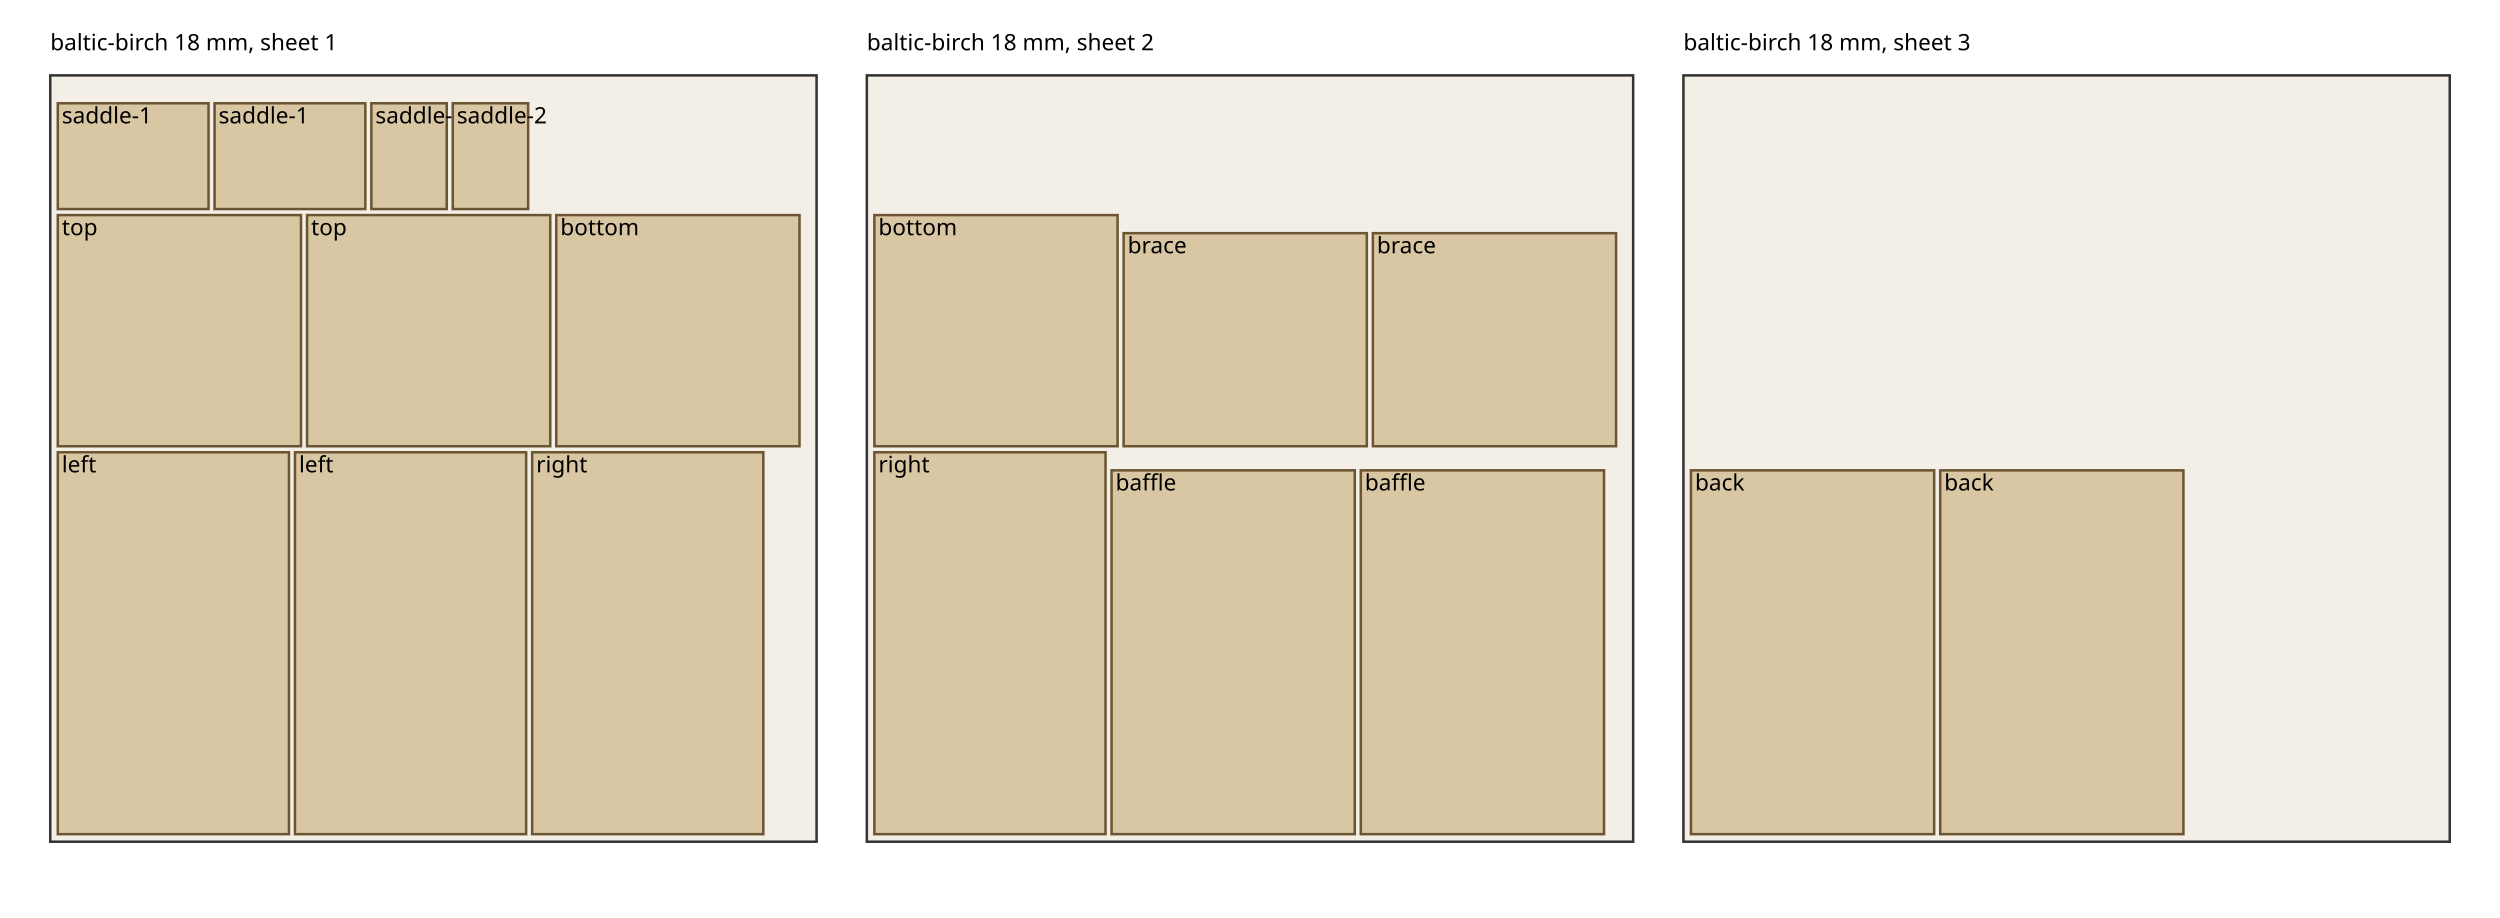
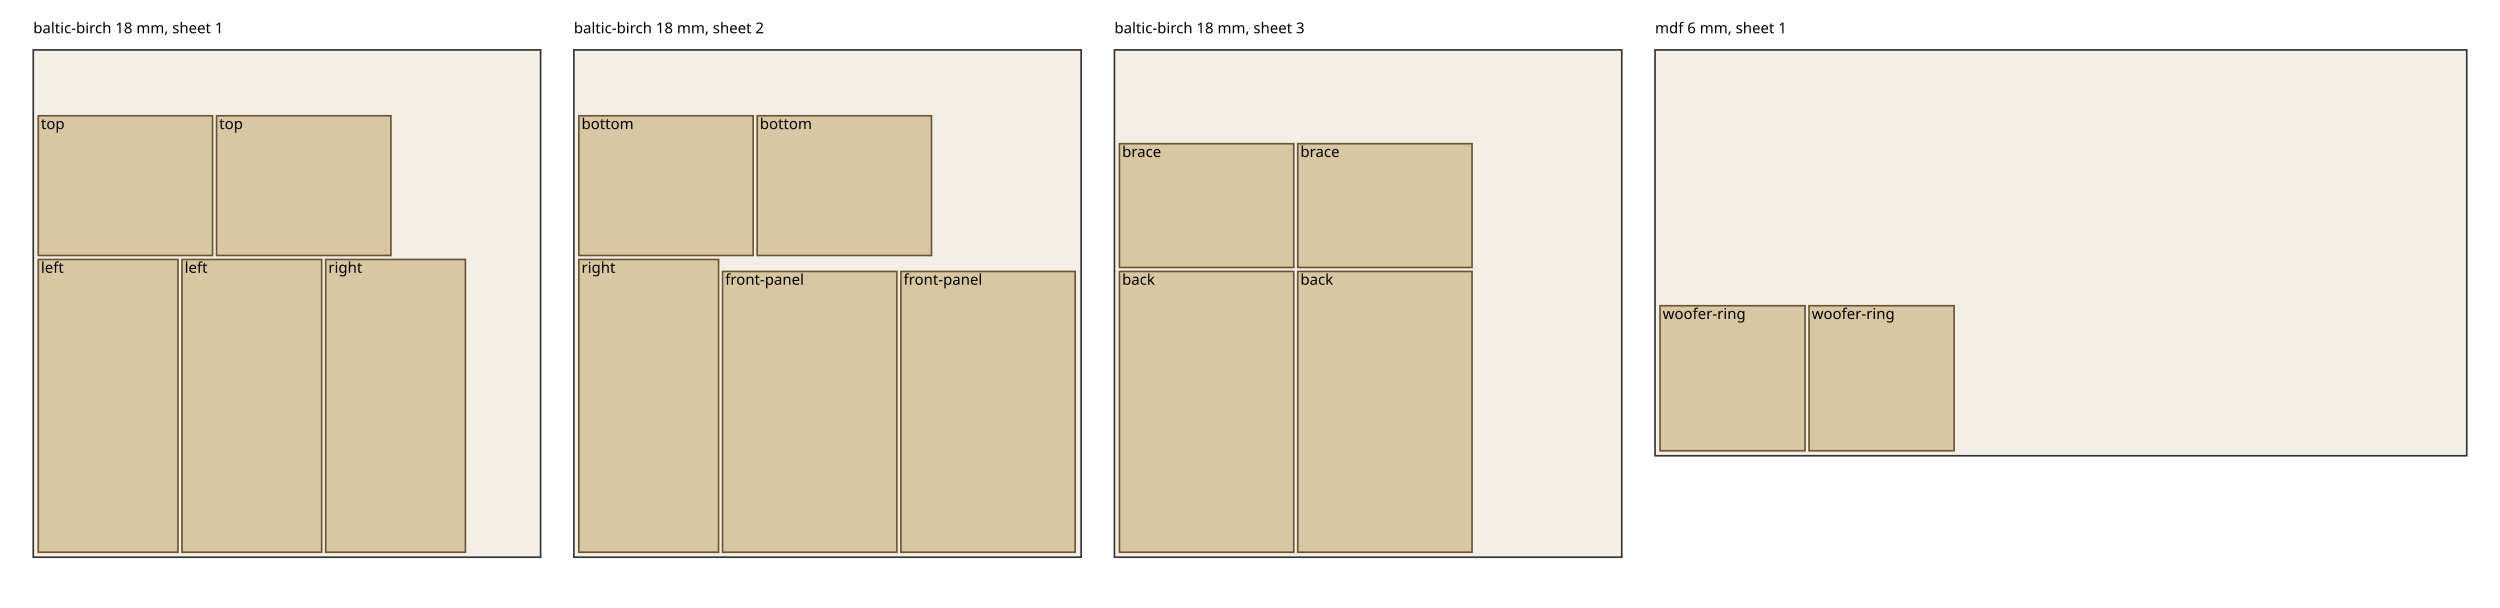
- <svg xmlns="http://www.w3.org/2000/svg" width="995" height="365" font-family="sans-serif" font-size="9">
+ <svg xmlns="http://www.w3.org/2000/svg" width="1503" height="365" font-family="sans-serif" font-size="9">
  <rect x="20.0" y="30" width="305.0" height="305.0" fill="#f4efe6" stroke="#333" />
  <text x="20.0" y="20">baltic-birch 18 mm, sheet 1</text>
-   <rect x="23.0" y="180.0" width="92.0" height="152.0" fill="#d9c7a3" stroke="#6b5532" />
-   <text x="24.6" y="188.0">left</text>
-   <rect x="117.4" y="180.0" width="92.0" height="152.0" fill="#d9c7a3" stroke="#6b5532" />
-   <text x="119.0" y="188.0">left</text>
-   <rect x="211.8" y="180.0" width="92.0" height="152.0" fill="#d9c7a3" stroke="#6b5532" />
-   <text x="213.4" y="188.0">right</text>
-   <rect x="23.0" y="85.6" width="96.8" height="92.0" fill="#d9c7a3" stroke="#6b5532" />
-   <text x="24.6" y="93.6">top</text>
-   <rect x="122.2" y="85.6" width="96.8" height="92.0" fill="#d9c7a3" stroke="#6b5532" />
-   <text x="123.8" y="93.6">top</text>
-   <rect x="221.4" y="85.6" width="96.8" height="92.0" fill="#d9c7a3" stroke="#6b5532" />
-   <text x="223.0" y="93.6">bottom</text>
-   <rect x="23.0" y="41.1" width="60.0" height="42.1" fill="#d9c7a3" stroke="#6b5532" />
-   <text x="24.6" y="49.1">saddle-1</text>
-   <rect x="85.4" y="41.1" width="60.0" height="42.1" fill="#d9c7a3" stroke="#6b5532" />
-   <text x="87.0" y="49.1">saddle-1</text>
-   <rect x="147.8" y="41.1" width="30.0" height="42.1" fill="#d9c7a3" stroke="#6b5532" />
-   <text x="149.4" y="49.1">saddle-2</text>
-   <rect x="180.2" y="41.1" width="30.0" height="42.1" fill="#d9c7a3" stroke="#6b5532" />
-   <text x="181.8" y="49.1">saddle-2</text>
+   <rect x="23.0" y="156.0" width="84.0" height="176.0" fill="#d9c7a3" stroke="#6b5532" />
+   <text x="24.6" y="164.0">left</text>
+   <rect x="109.4" y="156.0" width="84.0" height="176.0" fill="#d9c7a3" stroke="#6b5532" />
+   <text x="111.0" y="164.0">left</text>
+   <rect x="195.8" y="156.0" width="84.0" height="176.0" fill="#d9c7a3" stroke="#6b5532" />
+   <text x="197.4" y="164.0">right</text>
+   <rect x="23.0" y="69.6" width="104.8" height="84.0" fill="#d9c7a3" stroke="#6b5532" />
+   <text x="24.6" y="77.6">top</text>
+   <rect x="130.2" y="69.6" width="104.8" height="84.0" fill="#d9c7a3" stroke="#6b5532" />
+   <text x="131.8" y="77.6">top</text>
  <rect x="345.0" y="30" width="305.0" height="305.0" fill="#f4efe6" stroke="#333" />
  <text x="345.0" y="20">baltic-birch 18 mm, sheet 2</text>
-   <rect x="348.0" y="180.0" width="92.0" height="152.0" fill="#d9c7a3" stroke="#6b5532" />
-   <text x="349.6" y="188.0">right</text>
-   <rect x="442.4" y="187.2" width="96.8" height="144.8" fill="#d9c7a3" stroke="#6b5532" />
-   <text x="444.0" y="195.2">baffle</text>
-   <rect x="541.6" y="187.2" width="96.8" height="144.8" fill="#d9c7a3" stroke="#6b5532" />
-   <text x="543.2" y="195.2">baffle</text>
-   <rect x="348.0" y="85.6" width="96.8" height="92.0" fill="#d9c7a3" stroke="#6b5532" />
-   <text x="349.6" y="93.6">bottom</text>
-   <rect x="447.2" y="92.8" width="96.8" height="84.8" fill="#d9c7a3" stroke="#6b5532" />
-   <text x="448.8" y="100.8">brace</text>
-   <rect x="546.4" y="92.8" width="96.8" height="84.8" fill="#d9c7a3" stroke="#6b5532" />
-   <text x="548.0" y="100.8">brace</text>
+   <rect x="348.0" y="156.0" width="84.0" height="176.0" fill="#d9c7a3" stroke="#6b5532" />
+   <text x="349.6" y="164.0">right</text>
+   <rect x="434.4" y="163.2" width="104.8" height="168.8" fill="#d9c7a3" stroke="#6b5532" />
+   <text x="436.0" y="171.2">front-panel</text>
+   <rect x="541.6" y="163.2" width="104.8" height="168.8" fill="#d9c7a3" stroke="#6b5532" />
+   <text x="543.2" y="171.2">front-panel</text>
+   <rect x="348.0" y="69.6" width="104.8" height="84.0" fill="#d9c7a3" stroke="#6b5532" />
+   <text x="349.6" y="77.6">bottom</text>
+   <rect x="455.2" y="69.6" width="104.8" height="84.0" fill="#d9c7a3" stroke="#6b5532" />
+   <text x="456.8" y="77.6">bottom</text>
  <rect x="670.0" y="30" width="305.0" height="305.0" fill="#f4efe6" stroke="#333" />
  <text x="670.0" y="20">baltic-birch 18 mm, sheet 3</text>
-   <rect x="673.0" y="187.2" width="96.8" height="144.8" fill="#d9c7a3" stroke="#6b5532" />
-   <text x="674.6" y="195.2">back</text>
-   <rect x="772.2" y="187.2" width="96.8" height="144.8" fill="#d9c7a3" stroke="#6b5532" />
-   <text x="773.8" y="195.2">back</text>
+   <rect x="673.0" y="163.2" width="104.8" height="168.8" fill="#d9c7a3" stroke="#6b5532" />
+   <text x="674.6" y="171.2">back</text>
+   <rect x="780.2" y="163.2" width="104.8" height="168.8" fill="#d9c7a3" stroke="#6b5532" />
+   <text x="781.8" y="171.2">back</text>
+   <rect x="673.0" y="86.4" width="104.8" height="74.4" fill="#d9c7a3" stroke="#6b5532" />
+   <text x="674.6" y="94.4">brace</text>
+   <rect x="780.2" y="86.4" width="104.8" height="74.4" fill="#d9c7a3" stroke="#6b5532" />
+   <text x="781.8" y="94.4">brace</text>
+   <rect x="995.0" y="30" width="488.0" height="244.0" fill="#f4efe6" stroke="#333" />
+   <text x="995.0" y="20">mdf 6 mm, sheet 1</text>
+   <rect x="998.0" y="183.8" width="87.2" height="87.2" fill="#d9c7a3" stroke="#6b5532" />
+   <text x="999.6" y="191.8">woofer-ring</text>
+   <rect x="1087.6" y="183.8" width="87.2" height="87.2" fill="#d9c7a3" stroke="#6b5532" />
+   <text x="1089.2" y="191.8">woofer-ring</text>
</svg>
